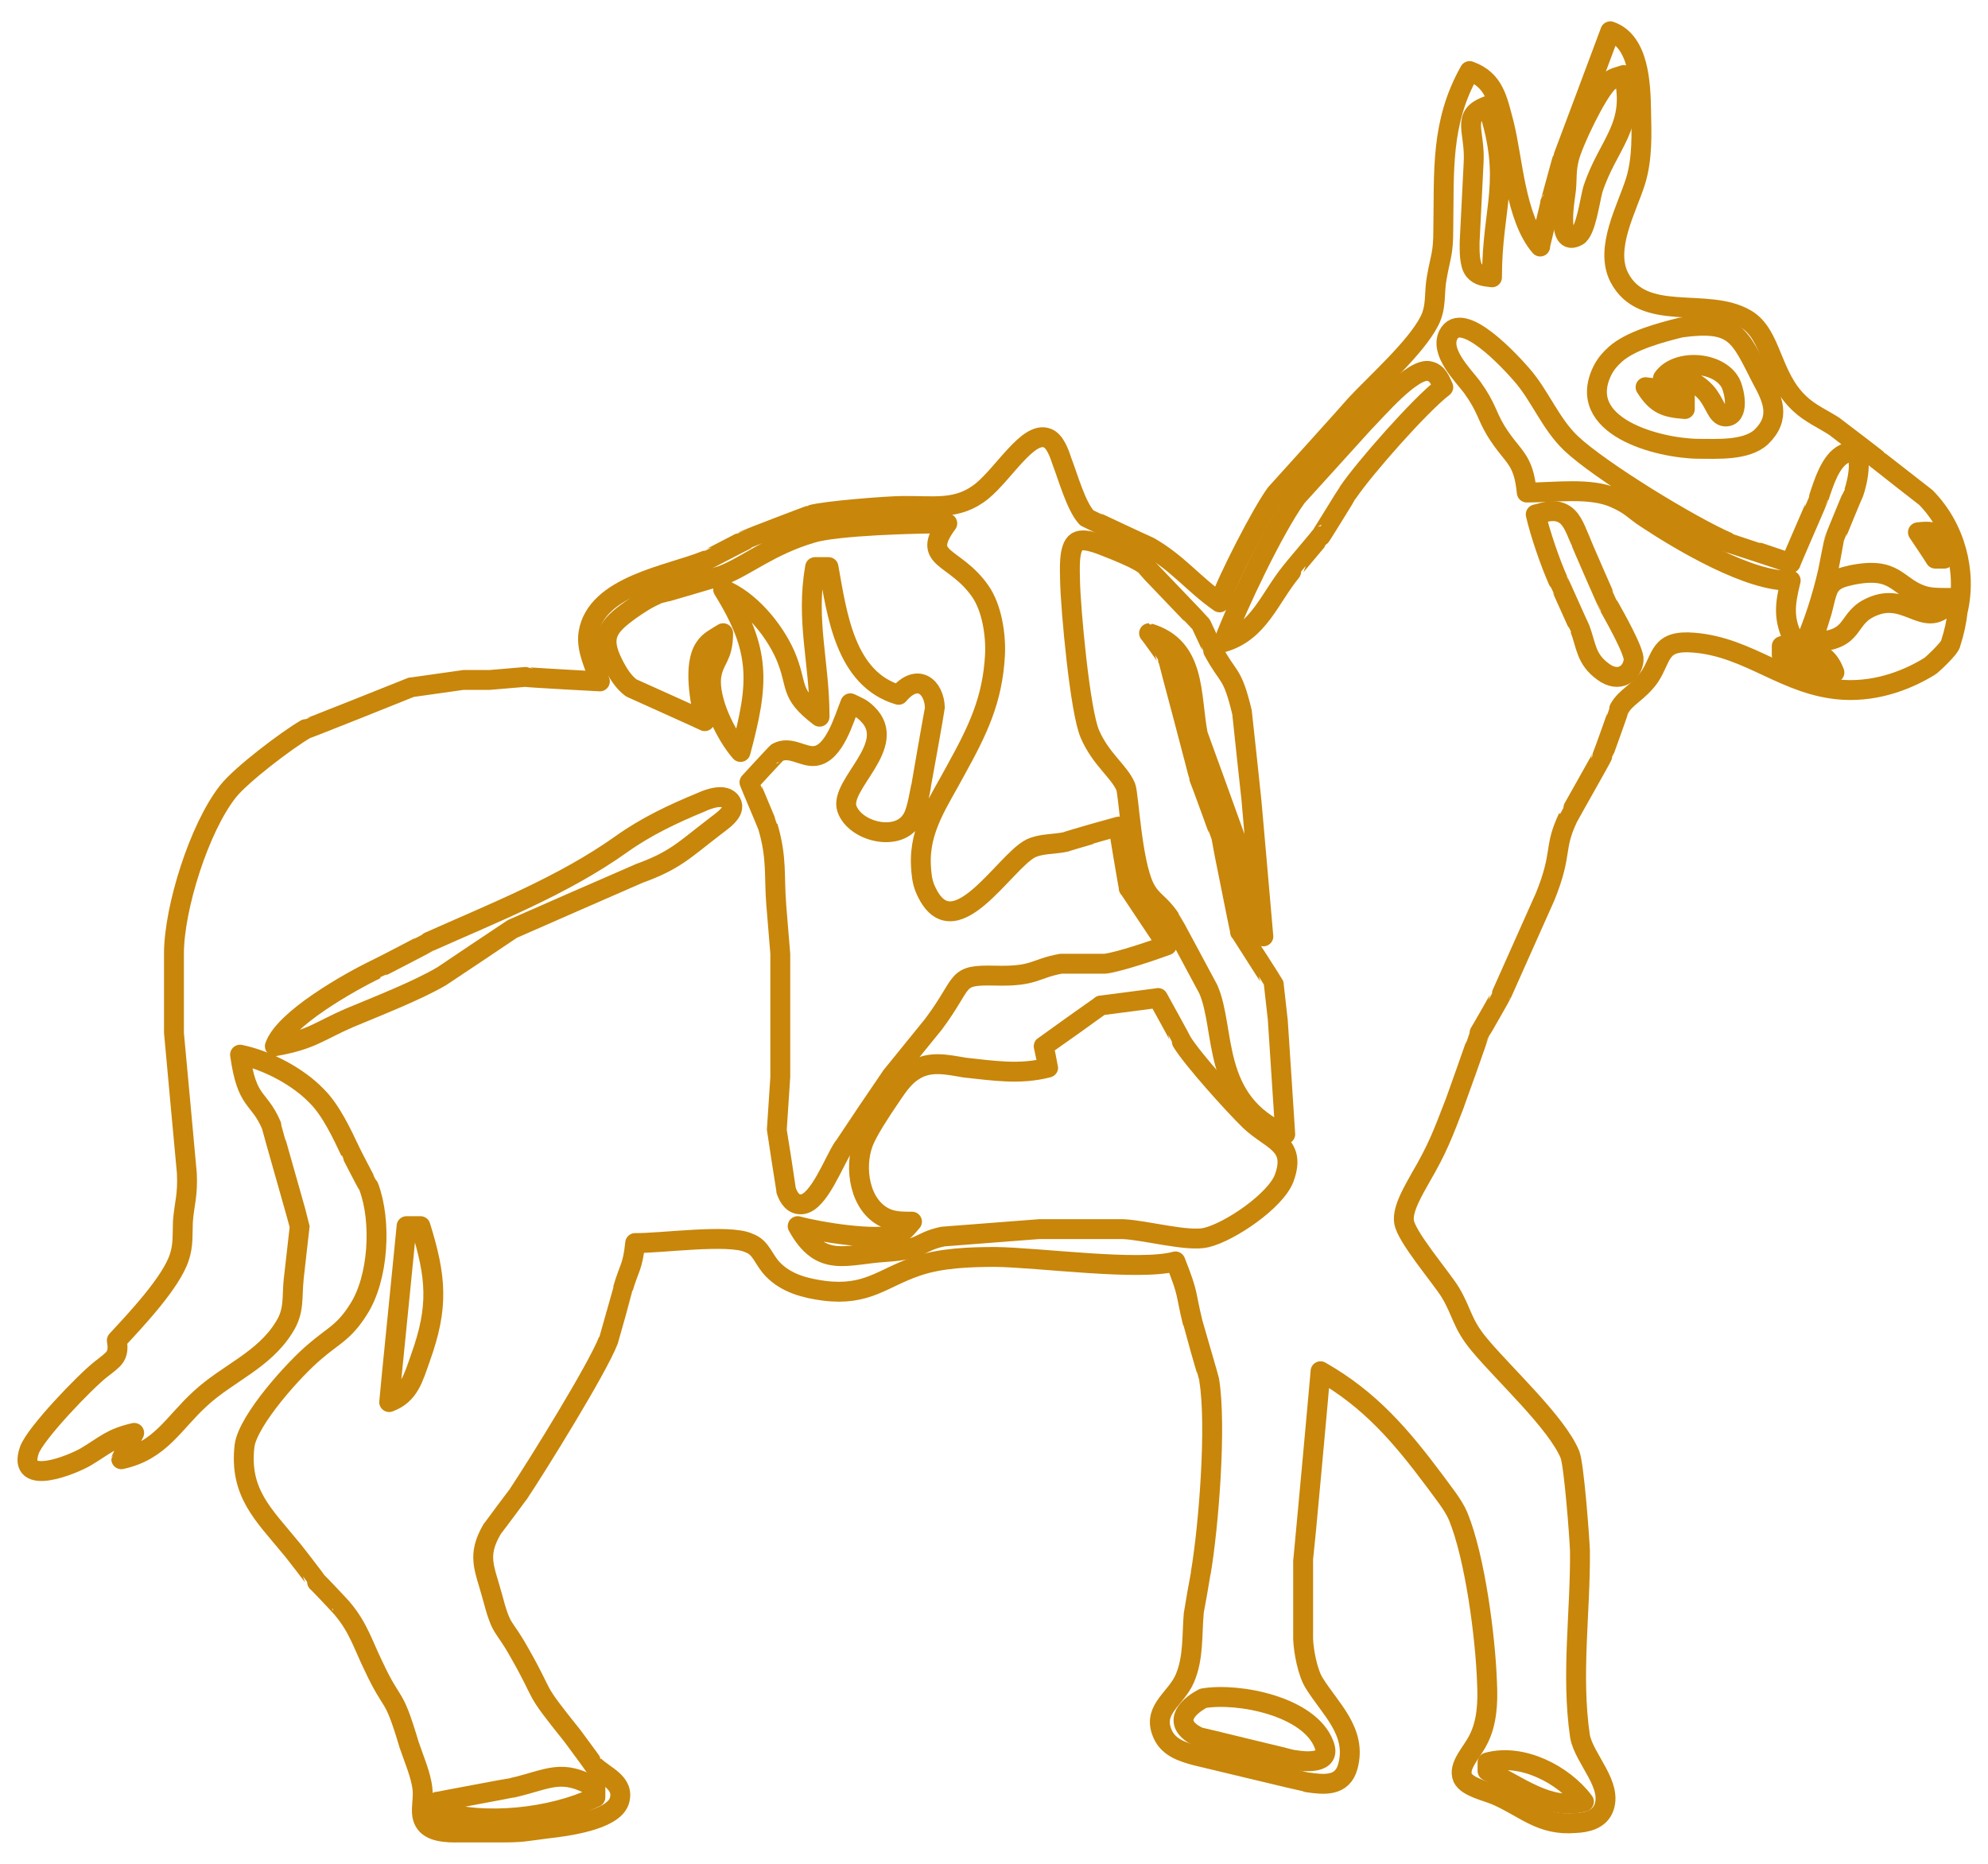
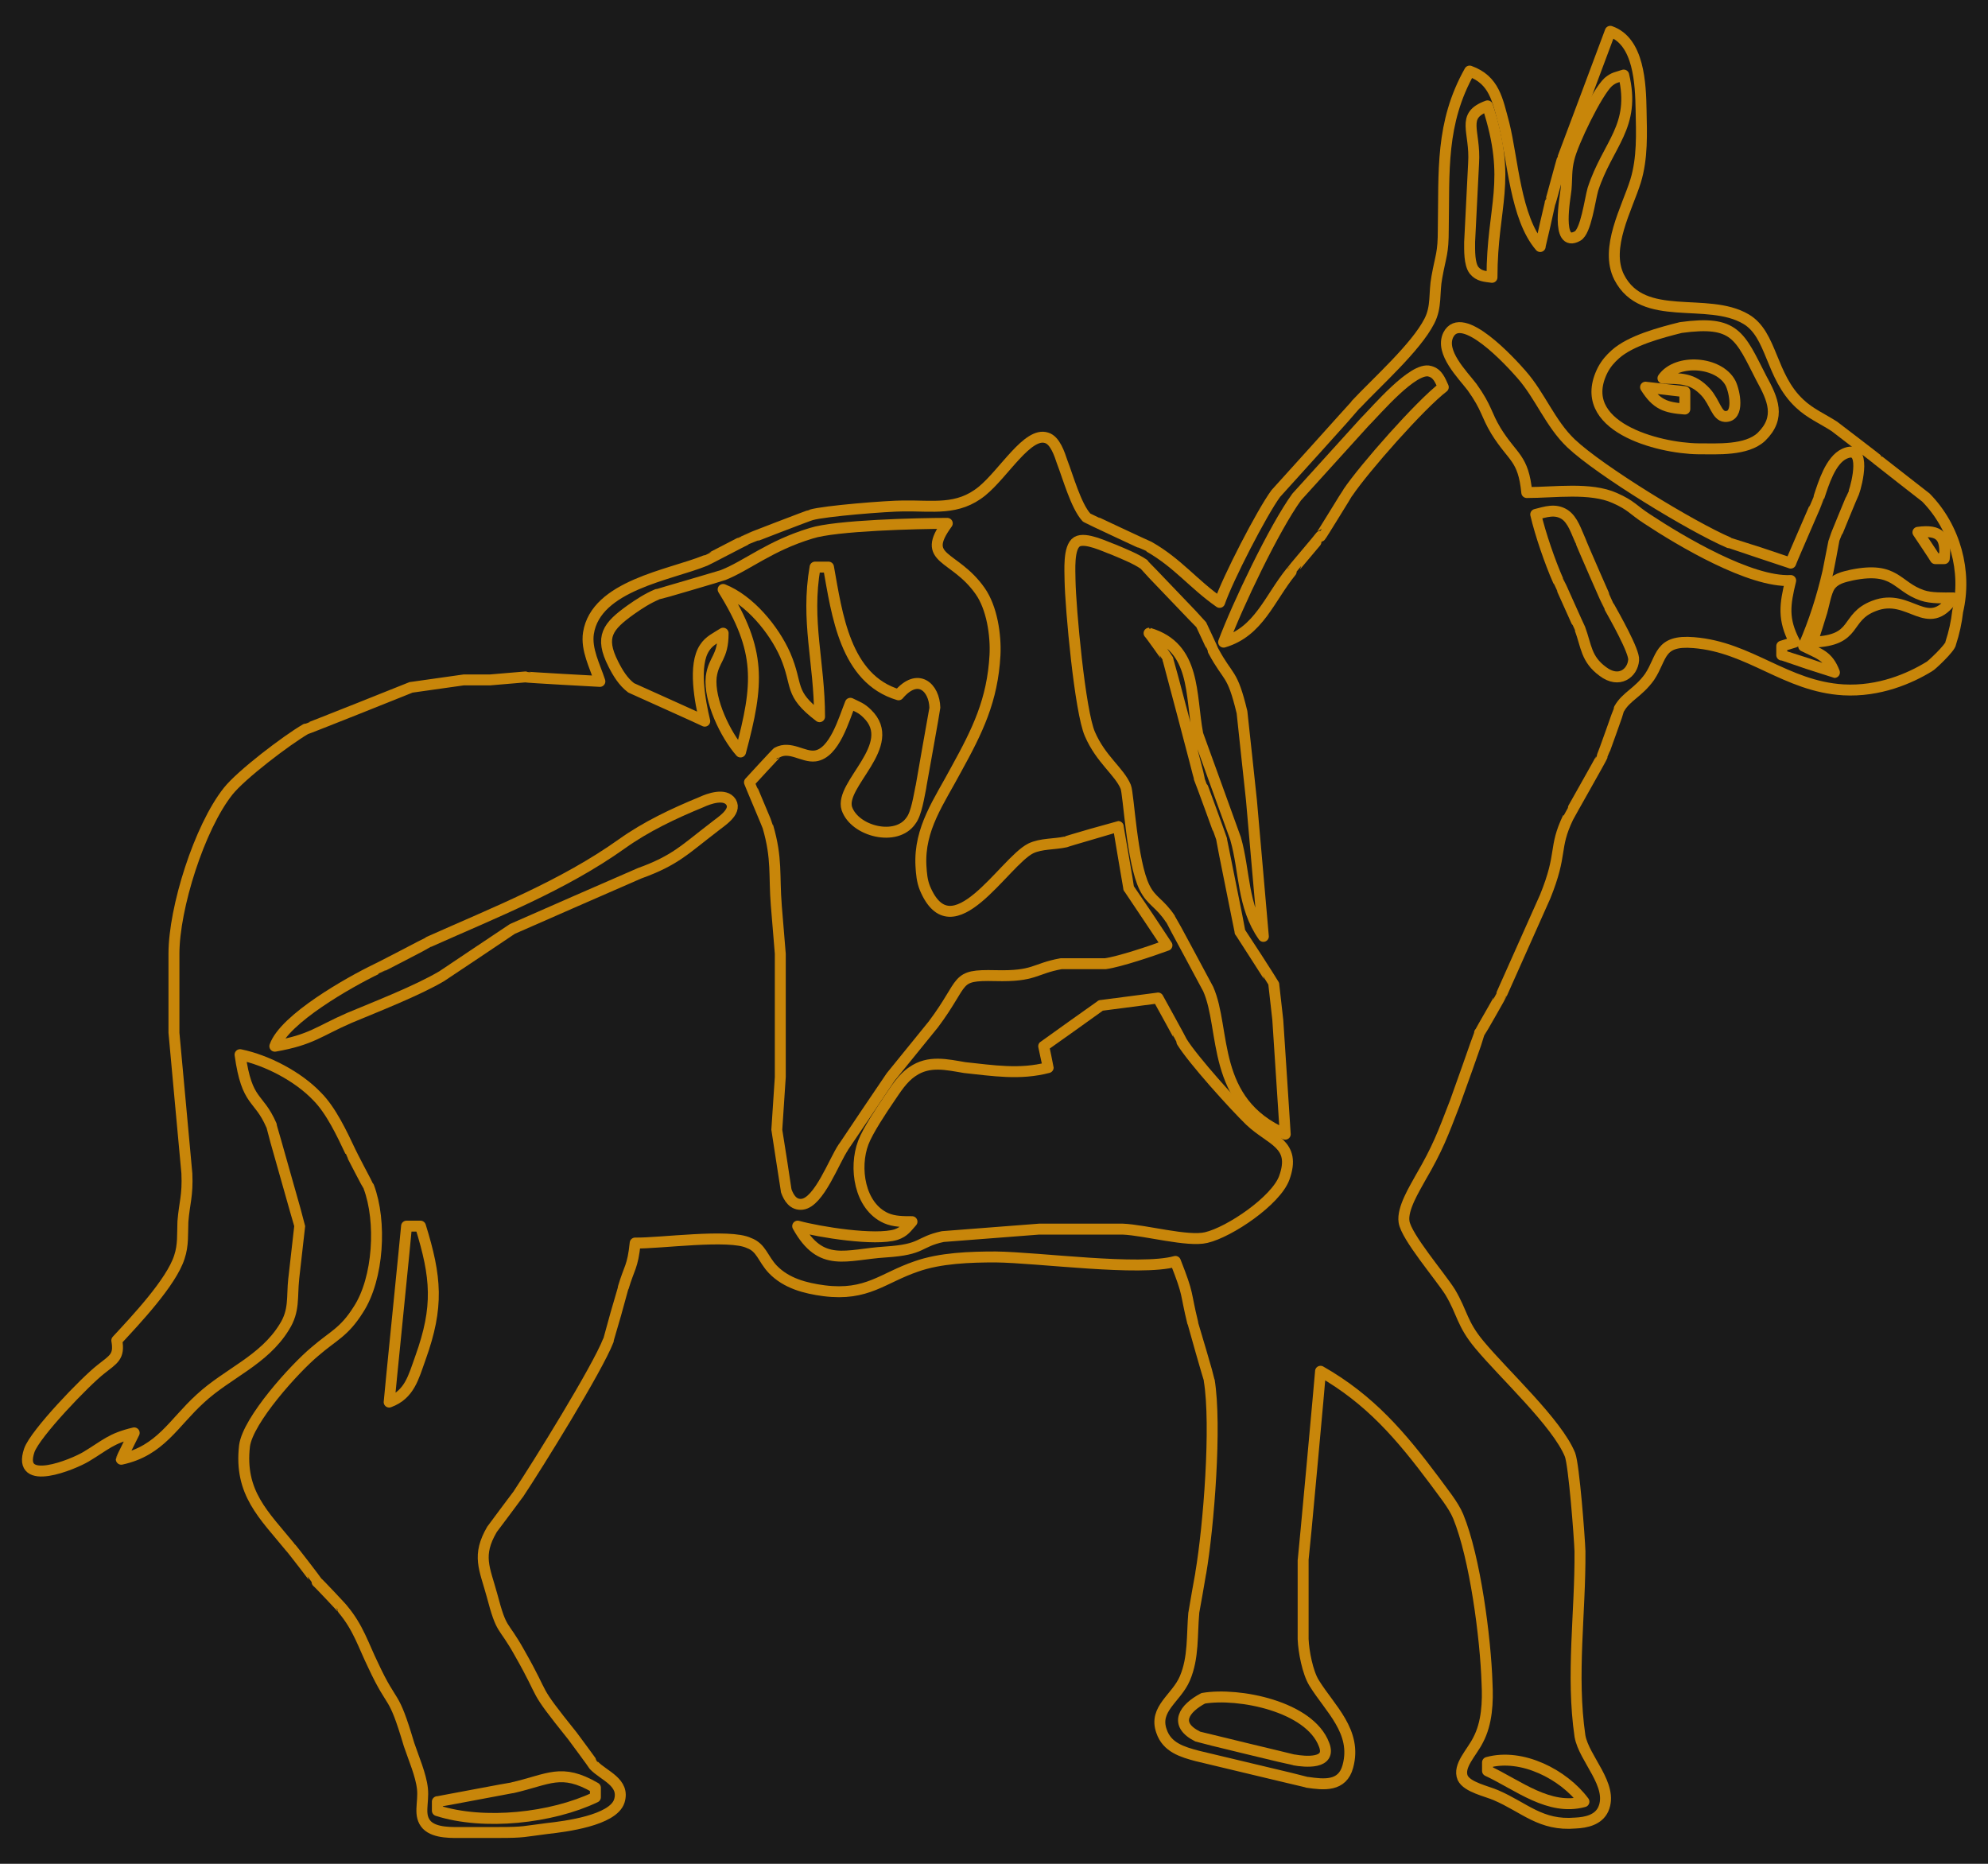
<svg xmlns="http://www.w3.org/2000/svg" width="4in" height="3.75in" viewBox="0 0 4 3.75" id="svg2" version="1.1">
+   <rect width="100%" height="100%" fill="#1a1a1a" />
  <g id="092cda33-017b-4847-a534-ba3a54b9f42c" style="stroke:#c8860a;">
-     <path style="fill:none;stroke-width:0.04;stroke-linecap:round;stroke-linejoin:round;stroke-opacity:1;stroke:#c8860a;" d="M 3.267,0.151 C 3.253,0.156 3.248,0.155 3.236,0.165 C 3.213,0.186 3.164,0.288 3.157,0.319 C 3.151,0.342 3.153,0.359 3.151,0.381 C 3.15,0.394 3.129,0.5 3.174,0.475 C 3.191,0.466 3.199,0.402 3.205,0.381 C 3.235,0.289 3.292,0.255 3.267,0.151 " />
-     <path style="fill:none;stroke-width:0.04;stroke-linecap:round;stroke-linejoin:round;stroke-opacity:1;stroke:#c8860a;" d="M 2.993,0.213 C 2.938,0.233 2.969,0.263 2.965,0.328 C 2.965,0.33 2.957,0.486 2.957,0.487 C 2.957,0.503 2.956,0.531 2.966,0.544 C 2.976,0.556 2.988,0.556 3.002,0.558 C 3.002,0.413 3.043,0.366 2.993,0.213 " />
-     <path style="fill:none;stroke-width:0.04;stroke-linecap:round;stroke-linejoin:round;stroke-opacity:1;stroke:#c8860a;" d="M 3.603,1.133 C 3.601,1.132 3.48,1.092 3.479,1.092 C 3.404,1.06 3.219,0.947 3.161,0.892 C 3.119,0.852 3.099,0.796 3.061,0.753 C 3.04,0.729 2.941,0.62 2.914,0.674 C 2.897,0.709 2.943,0.754 2.962,0.779 C 2.992,0.821 2.99,0.834 3.01,0.867 C 3.044,0.922 3.065,0.92 3.072,0.991 C 3.128,0.991 3.2,0.98 3.249,1.002 C 3.283,1.017 3.286,1.026 3.314,1.044 C 3.382,1.089 3.522,1.172 3.603,1.168 C 3.591,1.217 3.587,1.246 3.611,1.292 C 3.611,1.292 3.585,1.3 3.585,1.3 C 3.585,1.301 3.585,1.318 3.585,1.318 C 3.586,1.318 3.69,1.353 3.691,1.353 C 3.678,1.319 3.661,1.316 3.629,1.3 C 3.65,1.252 3.666,1.202 3.678,1.15 C 3.678,1.15 3.69,1.089 3.69,1.088 C 3.69,1.087 3.729,0.992 3.73,0.991 C 3.736,0.975 3.757,0.892 3.711,0.913 C 3.683,0.926 3.669,0.973 3.66,1 C 3.66,1.001 3.603,1.131 3.603,1.133 " />
-     <path style="fill:none;stroke-width:0.04;stroke-linecap:round;stroke-linejoin:round;stroke-opacity:1;stroke:#c8860a;" d="M 3.382,0.659 C 3.342,0.669 3.281,0.685 3.25,0.713 C 3.24,0.722 3.232,0.731 3.225,0.744 C 3.167,0.858 3.336,0.902 3.417,0.903 C 3.455,0.903 3.514,0.907 3.544,0.879 C 3.584,0.84 3.567,0.803 3.544,0.761 C 3.5,0.675 3.492,0.644 3.382,0.659 " />
-     <path style="fill:none;stroke-width:0.04;stroke-linecap:round;stroke-linejoin:round;stroke-opacity:1;stroke:#c8860a;" d="M 2.904,0.779 C 2.898,0.766 2.893,0.751 2.877,0.747 C 2.844,0.737 2.769,0.826 2.745,0.85 C 2.744,0.851 2.611,0.998 2.609,1 C 2.564,1.062 2.49,1.217 2.462,1.292 C 2.533,1.271 2.554,1.204 2.598,1.15 C 2.598,1.149 2.657,1.08 2.657,1.079 C 2.658,1.079 2.711,0.992 2.712,0.991 C 2.745,0.942 2.858,0.814 2.904,0.779 " />
-     <path style="fill:none;stroke-width:0.04;stroke-linecap:round;stroke-linejoin:round;stroke-opacity:1;stroke:#c8860a;" d="M 3.346,0.761 C 3.374,0.721 3.459,0.727 3.482,0.771 C 3.49,0.787 3.501,0.839 3.471,0.838 C 3.454,0.837 3.451,0.81 3.432,0.789 C 3.405,0.76 3.382,0.762 3.346,0.761 " />
-     <path style="fill:none;stroke-width:0.04;stroke-linecap:round;stroke-linejoin:round;stroke-opacity:1;stroke:#c8860a;" d="M 3.311,0.779 C 3.312,0.779 3.39,0.788 3.39,0.788 C 3.39,0.788 3.39,0.823 3.39,0.823 C 3.351,0.82 3.333,0.814 3.311,0.779 " />
-     <path style="fill:none;stroke-width:0.04;stroke-linecap:round;stroke-linejoin:round;stroke-opacity:1;stroke:#c8860a;" d="M 3.09,1.035 C 3.099,1.074 3.119,1.132 3.135,1.168 C 3.136,1.169 3.178,1.264 3.179,1.265 C 3.192,1.3 3.191,1.326 3.225,1.351 C 3.258,1.376 3.285,1.354 3.287,1.328 C 3.289,1.311 3.248,1.239 3.238,1.221 C 3.237,1.22 3.18,1.09 3.18,1.088 C 3.172,1.071 3.165,1.046 3.148,1.035 C 3.129,1.023 3.11,1.03 3.09,1.035 " />
-     <path style="fill:none;stroke-width:0.04;stroke-linecap:round;stroke-linejoin:round;stroke-opacity:1;stroke:#c8860a;" d="M 1.906,1.053 C 1.847,1.053 1.681,1.057 1.632,1.073 C 1.549,1.098 1.503,1.138 1.455,1.157 C 1.453,1.158 1.324,1.196 1.322,1.196 C 1.303,1.204 1.286,1.215 1.269,1.227 C 1.223,1.26 1.206,1.281 1.234,1.336 C 1.243,1.354 1.254,1.372 1.27,1.384 C 1.272,1.385 1.417,1.45 1.418,1.451 C 1.409,1.413 1.394,1.338 1.418,1.303 C 1.427,1.289 1.441,1.283 1.455,1.274 C 1.455,1.324 1.436,1.325 1.431,1.362 C 1.426,1.409 1.46,1.479 1.49,1.513 C 1.527,1.375 1.532,1.31 1.455,1.186 C 1.508,1.207 1.557,1.266 1.58,1.318 C 1.607,1.381 1.586,1.394 1.649,1.442 C 1.649,1.332 1.621,1.25 1.64,1.141 C 1.641,1.141 1.667,1.141 1.667,1.141 C 1.684,1.235 1.7,1.366 1.808,1.398 C 1.847,1.352 1.88,1.383 1.881,1.424 C 1.881,1.426 1.853,1.582 1.853,1.583 C 1.849,1.602 1.844,1.637 1.833,1.651 C 1.804,1.694 1.72,1.673 1.704,1.627 C 1.688,1.578 1.81,1.499 1.745,1.436 C 1.733,1.424 1.725,1.422 1.711,1.415 C 1.698,1.447 1.679,1.516 1.64,1.521 C 1.616,1.524 1.59,1.5 1.564,1.514 C 1.563,1.514 1.508,1.574 1.508,1.574 C 1.508,1.575 1.545,1.662 1.545,1.663 C 1.564,1.728 1.557,1.761 1.562,1.822 C 1.562,1.823 1.57,1.918 1.57,1.919 C 1.57,1.922 1.57,2.164 1.57,2.167 C 1.57,2.168 1.563,2.272 1.563,2.273 C 1.563,2.274 1.582,2.394 1.582,2.396 C 1.587,2.41 1.596,2.425 1.614,2.423 C 1.648,2.419 1.678,2.336 1.697,2.308 C 1.698,2.307 1.791,2.168 1.792,2.167 C 1.793,2.166 1.877,2.062 1.878,2.061 C 1.944,1.973 1.918,1.961 2.003,1.963 C 2.083,1.965 2.08,1.949 2.135,1.939 C 2.136,1.939 2.223,1.939 2.224,1.939 C 2.253,1.935 2.318,1.913 2.348,1.902 C 2.347,1.9 2.272,1.788 2.271,1.787 C 2.271,1.785 2.25,1.664 2.25,1.663 C 2.249,1.663 2.145,1.693 2.144,1.694 C 2.121,1.699 2.095,1.697 2.074,1.707 C 2.02,1.734 1.916,1.918 1.861,1.787 C 1.855,1.772 1.854,1.758 1.853,1.742 C 1.849,1.667 1.89,1.612 1.924,1.548 C 1.967,1.47 1.997,1.409 2.002,1.318 C 2.004,1.278 1.996,1.223 1.972,1.189 C 1.92,1.115 1.851,1.128 1.906,1.053 " />
-     <path style="fill:none;stroke-width:0.04;stroke-linecap:round;stroke-linejoin:round;stroke-opacity:1;stroke:#c8860a;" d="M 3.912,1.124 C 3.917,1.08 3.903,1.065 3.859,1.071 C 3.859,1.071 3.894,1.123 3.894,1.124 C 3.894,1.124 3.912,1.124 3.912,1.124 " />
-     <path style="fill:none;stroke-width:0.04;stroke-linecap:round;stroke-linejoin:round;stroke-opacity:1;stroke:#c8860a;" d="M 2.542,1.884 C 2.542,1.881 2.518,1.613 2.518,1.61 C 2.518,1.608 2.499,1.435 2.499,1.433 C 2.479,1.35 2.472,1.367 2.441,1.309 C 2.441,1.308 2.417,1.257 2.417,1.257 C 2.416,1.255 2.302,1.137 2.301,1.135 C 2.285,1.124 2.26,1.114 2.241,1.106 C 2.224,1.1 2.184,1.08 2.167,1.09 C 2.149,1.101 2.153,1.149 2.153,1.168 C 2.154,1.224 2.173,1.432 2.193,1.477 C 2.215,1.528 2.252,1.552 2.265,1.583 C 2.271,1.597 2.277,1.734 2.303,1.786 C 2.317,1.814 2.333,1.816 2.355,1.849 C 2.356,1.85 2.43,1.988 2.431,1.99 C 2.467,2.071 2.435,2.217 2.586,2.282 C 2.586,2.279 2.571,2.054 2.571,2.052 C 2.571,2.051 2.563,1.982 2.563,1.981 C 2.563,1.98 2.496,1.876 2.495,1.875 C 2.495,1.873 2.458,1.691 2.458,1.689 C 2.458,1.688 2.414,1.567 2.413,1.566 C 2.413,1.563 2.351,1.329 2.35,1.327 C 2.35,1.326 2.313,1.274 2.312,1.274 C 2.407,1.302 2.395,1.398 2.41,1.477 C 2.411,1.479 2.485,1.685 2.486,1.687 C 2.505,1.753 2.499,1.823 2.542,1.884 " />
-     <path style="fill:none;stroke-width:0.04;stroke-linecap:round;stroke-linejoin:round;stroke-opacity:1;stroke:#c8860a;" d="M 3.93,1.203 C 3.91,1.203 3.886,1.204 3.868,1.198 C 3.815,1.18 3.815,1.139 3.726,1.157 C 3.709,1.161 3.693,1.164 3.682,1.179 C 3.674,1.191 3.67,1.216 3.666,1.23 C 3.666,1.23 3.647,1.291 3.647,1.292 C 3.74,1.289 3.71,1.242 3.771,1.219 C 3.843,1.191 3.878,1.278 3.93,1.203 " />
-     <path style="fill:none;stroke-width:0.04;stroke-linecap:round;stroke-linejoin:round;stroke-opacity:1;stroke:#c8860a;" d="M 0.553,2.105 C 0.627,2.092 0.641,2.075 0.703,2.048 C 0.758,2.025 0.84,1.993 0.889,1.964 C 0.891,1.963 1.029,1.87 1.031,1.869 C 1.033,1.868 1.284,1.758 1.287,1.757 C 1.359,1.731 1.378,1.709 1.437,1.664 C 1.449,1.654 1.483,1.634 1.471,1.614 C 1.459,1.595 1.426,1.607 1.411,1.614 C 1.355,1.637 1.3,1.663 1.251,1.698 C 1.133,1.782 0.995,1.836 0.863,1.895 C 0.862,1.896 0.758,1.95 0.757,1.95 C 0.703,1.976 0.572,2.05 0.553,2.105 " />
-     <path style="fill:none;stroke-width:0.04;stroke-linecap:round;stroke-linejoin:round;stroke-opacity:1;stroke:#c8860a;" d="M 2.33,2.008 C 2.329,2.008 2.216,2.023 2.215,2.023 C 2.214,2.024 2.101,2.104 2.1,2.105 C 2.1,2.105 2.109,2.147 2.109,2.148 C 2.052,2.163 1.998,2.154 1.941,2.148 C 1.905,2.142 1.869,2.133 1.836,2.156 C 1.816,2.169 1.802,2.192 1.789,2.211 C 1.774,2.233 1.746,2.275 1.737,2.299 C 1.718,2.349 1.729,2.427 1.783,2.451 C 1.799,2.458 1.817,2.458 1.835,2.458 C 1.824,2.47 1.82,2.478 1.803,2.484 C 1.761,2.497 1.649,2.479 1.605,2.467 C 1.652,2.552 1.702,2.524 1.782,2.519 C 1.859,2.514 1.846,2.499 1.897,2.488 C 1.899,2.488 2.089,2.473 2.091,2.473 C 2.092,2.473 2.17,2.473 2.171,2.473 C 2.172,2.473 2.258,2.473 2.259,2.473 C 2.305,2.475 2.39,2.499 2.427,2.49 C 2.474,2.479 2.567,2.416 2.584,2.37 C 2.609,2.301 2.557,2.295 2.515,2.255 C 2.483,2.224 2.4,2.132 2.378,2.096 C 2.378,2.095 2.33,2.008 2.33,2.008 " />
-     <path style="fill:none;stroke-width:0.04;stroke-linecap:round;stroke-linejoin:round;stroke-opacity:1;stroke:#c8860a;" d="M 0.846,2.467 C 0.845,2.467 0.819,2.467 0.818,2.467 C 0.818,2.471 0.783,2.817 0.783,2.821 C 0.824,2.806 0.832,2.771 0.846,2.732 C 0.883,2.629 0.878,2.57 0.846,2.467 " />
-     <path style="fill:none;stroke-width:0.04;stroke-linecap:round;stroke-linejoin:round;stroke-opacity:1;stroke:#c8860a;" d="M 2.421,3.417 C 2.383,3.437 2.36,3.469 2.41,3.494 C 2.412,3.495 2.602,3.541 2.604,3.541 C 2.626,3.545 2.68,3.55 2.664,3.51 C 2.635,3.433 2.492,3.405 2.421,3.417 " />
-     <path style="fill:none;stroke-width:0.04;stroke-linecap:round;stroke-linejoin:round;stroke-opacity:1;stroke:#c8860a;" d="M 3.187,3.625 C 3.146,3.57 3.062,3.527 2.993,3.546 C 2.993,3.546 2.993,3.563 2.993,3.563 C 3.055,3.592 3.117,3.644 3.187,3.625 " />
-     <path style="fill:none;stroke-width:0.04;stroke-linecap:round;stroke-linejoin:round;stroke-opacity:1;stroke:#c8860a;" d="M 1.198,3.597 C 1.129,3.557 1.105,3.58 1.031,3.597 C 1.029,3.597 0.882,3.625 0.88,3.625 C 0.88,3.625 0.88,3.643 0.88,3.643 C 0.974,3.673 1.11,3.658 1.198,3.616 C 1.198,3.616 1.198,3.597 1.198,3.597 " />
-     <path style="fill:none;stroke-width:0.04;stroke-linecap:round;stroke-linejoin:round;stroke-opacity:1;stroke:#c8860a;" d="M 3.882,1.341 C 3.843,1.365 3.781,1.392 3.709,1.388 C 3.593,1.381 3.521,1.302 3.408,1.293 C 3.337,1.287 3.345,1.323 3.319,1.362 C 3.296,1.394 3.272,1.401 3.258,1.426 C 3.258,1.427 3.225,1.52 3.224,1.521 C 3.224,1.523 3.155,1.644 3.155,1.645 C 3.125,1.708 3.145,1.715 3.109,1.804 C 3.108,1.806 3.023,1.997 3.022,1.999 C 3.022,2 2.978,2.077 2.977,2.078 C 2.977,2.08 2.928,2.218 2.927,2.22 C 2.903,2.282 2.893,2.31 2.858,2.37 C 2.846,2.392 2.821,2.432 2.825,2.458 C 2.829,2.488 2.898,2.568 2.918,2.6 C 2.943,2.642 2.941,2.663 2.977,2.706 C 3.026,2.765 3.133,2.863 3.159,2.927 C 3.167,2.948 3.178,3.092 3.179,3.121 C 3.18,3.245 3.161,3.37 3.179,3.493 C 3.187,3.539 3.247,3.592 3.226,3.64 C 3.216,3.662 3.191,3.667 3.17,3.668 C 3.1,3.674 3.068,3.637 3.01,3.612 C 2.992,3.604 2.952,3.596 2.943,3.577 C 2.933,3.553 2.961,3.527 2.974,3.501 C 2.992,3.467 2.994,3.425 2.992,3.386 C 2.989,3.295 2.968,3.134 2.934,3.051 C 2.924,3.027 2.902,3.001 2.887,2.98 C 2.819,2.889 2.757,2.816 2.657,2.759 C 2.657,2.763 2.623,3.135 2.622,3.139 C 2.622,3.141 2.622,3.296 2.622,3.298 C 2.623,3.323 2.631,3.365 2.644,3.386 C 2.676,3.438 2.731,3.484 2.712,3.554 C 2.701,3.595 2.664,3.591 2.63,3.586 C 2.628,3.585 2.412,3.534 2.409,3.533 C 2.379,3.525 2.348,3.516 2.337,3.483 C 2.321,3.438 2.367,3.417 2.384,3.377 C 2.402,3.335 2.398,3.289 2.402,3.245 C 2.402,3.244 2.416,3.166 2.416,3.165 C 2.432,3.071 2.448,2.868 2.433,2.777 C 2.433,2.775 2.4,2.663 2.4,2.662 C 2.384,2.597 2.393,2.609 2.365,2.538 C 2.293,2.558 2.09,2.53 2.003,2.529 C 1.952,2.529 1.892,2.531 1.844,2.548 C 1.776,2.571 1.745,2.608 1.658,2.597 C 1.62,2.592 1.582,2.582 1.555,2.554 C 1.535,2.533 1.532,2.51 1.507,2.501 C 1.468,2.482 1.327,2.502 1.278,2.501 C 1.273,2.55 1.266,2.55 1.254,2.591 C 1.254,2.592 1.224,2.696 1.224,2.697 C 1.202,2.754 1.081,2.949 1.043,3.006 C 1.042,3.007 0.991,3.076 0.99,3.077 C 0.959,3.13 0.975,3.155 0.99,3.21 C 1.01,3.286 1.011,3.264 1.045,3.325 C 1.102,3.425 1.067,3.387 1.152,3.493 C 1.152,3.493 1.195,3.551 1.195,3.552 C 1.215,3.573 1.258,3.586 1.246,3.624 C 1.233,3.663 1.137,3.675 1.101,3.679 C 1.053,3.685 1.055,3.687 1.004,3.687 C 1.003,3.687 0.934,3.687 0.933,3.687 C 0.911,3.687 0.876,3.689 0.859,3.672 C 0.841,3.653 0.853,3.628 0.85,3.599 C 0.847,3.571 0.832,3.537 0.823,3.51 C 0.79,3.399 0.792,3.439 0.751,3.351 C 0.731,3.31 0.721,3.275 0.69,3.238 C 0.69,3.237 0.639,3.183 0.638,3.183 C 0.638,3.182 0.585,3.113 0.584,3.113 C 0.531,3.048 0.481,3.004 0.492,2.909 C 0.499,2.857 0.593,2.753 0.634,2.719 C 0.671,2.687 0.692,2.681 0.721,2.635 C 0.762,2.572 0.768,2.457 0.742,2.388 C 0.741,2.387 0.705,2.318 0.705,2.317 C 0.688,2.281 0.666,2.234 0.638,2.206 C 0.6,2.166 0.537,2.133 0.483,2.122 C 0.497,2.222 0.52,2.204 0.546,2.264 C 0.546,2.266 0.603,2.465 0.603,2.467 C 0.603,2.468 0.591,2.572 0.591,2.573 C 0.587,2.61 0.593,2.637 0.572,2.67 C 0.531,2.737 0.458,2.763 0.403,2.814 C 0.349,2.863 0.323,2.919 0.244,2.936 C 0.244,2.935 0.27,2.883 0.27,2.883 C 0.223,2.894 0.213,2.907 0.173,2.931 C 0.148,2.946 0.033,2.994 0.059,2.918 C 0.071,2.884 0.172,2.779 0.203,2.755 C 0.228,2.735 0.241,2.73 0.235,2.697 C 0.272,2.657 0.345,2.58 0.361,2.529 C 0.369,2.505 0.367,2.483 0.368,2.458 C 0.371,2.42 0.378,2.406 0.376,2.361 C 0.376,2.358 0.35,2.081 0.35,2.078 C 0.35,2.077 0.35,1.921 0.35,1.919 C 0.35,1.827 0.401,1.665 0.459,1.592 C 0.485,1.559 0.577,1.489 0.615,1.467 C 0.617,1.467 0.825,1.384 0.827,1.383 C 0.828,1.383 0.932,1.368 0.933,1.368 C 0.934,1.368 0.986,1.368 0.986,1.368 C 0.987,1.368 1.056,1.362 1.057,1.362 C 1.059,1.363 1.206,1.371 1.207,1.371 C 1.197,1.34 1.179,1.307 1.184,1.274 C 1.199,1.178 1.348,1.157 1.419,1.128 C 1.42,1.128 1.498,1.087 1.499,1.087 C 1.5,1.086 1.63,1.036 1.632,1.036 C 1.659,1.028 1.786,1.018 1.817,1.018 C 1.877,1.017 1.927,1.028 1.976,0.988 C 2.02,0.952 2.068,0.868 2.106,0.881 C 2.123,0.886 2.132,0.914 2.137,0.929 C 2.149,0.96 2.165,1.018 2.186,1.041 C 2.187,1.042 2.311,1.1 2.312,1.1 C 2.37,1.133 2.401,1.175 2.454,1.212 C 2.47,1.165 2.539,1.031 2.567,0.993 C 2.569,0.991 2.727,0.816 2.728,0.814 C 2.77,0.769 2.849,0.699 2.876,0.646 C 2.891,0.617 2.885,0.589 2.891,0.558 C 2.899,0.513 2.904,0.511 2.904,0.461 C 2.906,0.344 2.898,0.248 2.957,0.143 C 3.007,0.161 3.013,0.201 3.026,0.249 C 3.044,0.321 3.049,0.438 3.099,0.496 C 3.099,0.495 3.119,0.409 3.119,0.408 C 3.12,0.407 3.143,0.32 3.144,0.319 C 3.145,0.317 3.239,0.066 3.24,0.063 C 3.298,0.083 3.301,0.169 3.302,0.222 C 3.303,0.269 3.305,0.318 3.291,0.364 C 3.274,0.419 3.228,0.499 3.258,0.558 C 3.306,0.651 3.435,0.596 3.513,0.642 C 3.566,0.673 3.562,0.757 3.621,0.812 C 3.642,0.832 3.668,0.843 3.691,0.858 C 3.692,0.859 3.779,0.925 3.779,0.926 C 3.78,0.927 3.875,1.001 3.875,1.001 C 3.934,1.061 3.958,1.15 3.939,1.23 A 0.32,0.32 0 0,1 3.925,1.294 C 3.925,1.303 3.884,1.341 3.882,1.341 " />
+     <path style="fill:none;stroke-width:0.022;stroke-linecap:round;stroke-linejoin:round;stroke-opacity:1;stroke:#c8860a;" d="M 3.267,0.151 C 3.253,0.156 3.248,0.155 3.236,0.165 C 3.213,0.186 3.164,0.288 3.157,0.319 C 3.151,0.342 3.153,0.359 3.151,0.381 C 3.15,0.394 3.129,0.5 3.174,0.475 C 3.191,0.466 3.199,0.402 3.205,0.381 C 3.235,0.289 3.292,0.255 3.267,0.151 " />
+     <path style="fill:none;stroke-width:0.022;stroke-linecap:round;stroke-linejoin:round;stroke-opacity:1;stroke:#c8860a;" d="M 2.993,0.213 C 2.938,0.233 2.969,0.263 2.965,0.328 C 2.965,0.33 2.957,0.486 2.957,0.487 C 2.957,0.503 2.956,0.531 2.966,0.544 C 2.976,0.556 2.988,0.556 3.002,0.558 C 3.002,0.413 3.043,0.366 2.993,0.213 " />
+     <path style="fill:none;stroke-width:0.022;stroke-linecap:round;stroke-linejoin:round;stroke-opacity:1;stroke:#c8860a;" d="M 3.603,1.133 C 3.601,1.132 3.48,1.092 3.479,1.092 C 3.404,1.06 3.219,0.947 3.161,0.892 C 3.119,0.852 3.099,0.796 3.061,0.753 C 3.04,0.729 2.941,0.62 2.914,0.674 C 2.897,0.709 2.943,0.754 2.962,0.779 C 2.992,0.821 2.99,0.834 3.01,0.867 C 3.044,0.922 3.065,0.92 3.072,0.991 C 3.128,0.991 3.2,0.98 3.249,1.002 C 3.283,1.017 3.286,1.026 3.314,1.044 C 3.382,1.089 3.522,1.172 3.603,1.168 C 3.591,1.217 3.587,1.246 3.611,1.292 C 3.611,1.292 3.585,1.3 3.585,1.3 C 3.585,1.301 3.585,1.318 3.585,1.318 C 3.586,1.318 3.69,1.353 3.691,1.353 C 3.678,1.319 3.661,1.316 3.629,1.3 C 3.65,1.252 3.666,1.202 3.678,1.15 C 3.678,1.15 3.69,1.089 3.69,1.088 C 3.69,1.087 3.729,0.992 3.73,0.991 C 3.736,0.975 3.757,0.892 3.711,0.913 C 3.683,0.926 3.669,0.973 3.66,1 C 3.66,1.001 3.603,1.131 3.603,1.133 " />
+     <path style="fill:none;stroke-width:0.022;stroke-linecap:round;stroke-linejoin:round;stroke-opacity:1;stroke:#c8860a;" d="M 3.382,0.659 C 3.342,0.669 3.281,0.685 3.25,0.713 C 3.24,0.722 3.232,0.731 3.225,0.744 C 3.167,0.858 3.336,0.902 3.417,0.903 C 3.455,0.903 3.514,0.907 3.544,0.879 C 3.584,0.84 3.567,0.803 3.544,0.761 C 3.5,0.675 3.492,0.644 3.382,0.659 " />
+     <path style="fill:none;stroke-width:0.022;stroke-linecap:round;stroke-linejoin:round;stroke-opacity:1;stroke:#c8860a;" d="M 2.904,0.779 C 2.898,0.766 2.893,0.751 2.877,0.747 C 2.844,0.737 2.769,0.826 2.745,0.85 C 2.744,0.851 2.611,0.998 2.609,1 C 2.564,1.062 2.49,1.217 2.462,1.292 C 2.533,1.271 2.554,1.204 2.598,1.15 C 2.598,1.149 2.657,1.08 2.657,1.079 C 2.658,1.079 2.711,0.992 2.712,0.991 C 2.745,0.942 2.858,0.814 2.904,0.779 " />
+     <path style="fill:none;stroke-width:0.022;stroke-linecap:round;stroke-linejoin:round;stroke-opacity:1;stroke:#c8860a;" d="M 3.346,0.761 C 3.374,0.721 3.459,0.727 3.482,0.771 C 3.49,0.787 3.501,0.839 3.471,0.838 C 3.454,0.837 3.451,0.81 3.432,0.789 C 3.405,0.76 3.382,0.762 3.346,0.761 " />
+     <path style="fill:none;stroke-width:0.022;stroke-linecap:round;stroke-linejoin:round;stroke-opacity:1;stroke:#c8860a;" d="M 3.311,0.779 C 3.312,0.779 3.39,0.788 3.39,0.788 C 3.39,0.788 3.39,0.823 3.39,0.823 C 3.351,0.82 3.333,0.814 3.311,0.779 " />
+     <path style="fill:none;stroke-width:0.022;stroke-linecap:round;stroke-linejoin:round;stroke-opacity:1;stroke:#c8860a;" d="M 3.09,1.035 C 3.099,1.074 3.119,1.132 3.135,1.168 C 3.136,1.169 3.178,1.264 3.179,1.265 C 3.192,1.3 3.191,1.326 3.225,1.351 C 3.258,1.376 3.285,1.354 3.287,1.328 C 3.289,1.311 3.248,1.239 3.238,1.221 C 3.237,1.22 3.18,1.09 3.18,1.088 C 3.172,1.071 3.165,1.046 3.148,1.035 C 3.129,1.023 3.11,1.03 3.09,1.035 " />
+     <path style="fill:none;stroke-width:0.022;stroke-linecap:round;stroke-linejoin:round;stroke-opacity:1;stroke:#c8860a;" d="M 1.906,1.053 C 1.847,1.053 1.681,1.057 1.632,1.073 C 1.549,1.098 1.503,1.138 1.455,1.157 C 1.453,1.158 1.324,1.196 1.322,1.196 C 1.303,1.204 1.286,1.215 1.269,1.227 C 1.223,1.26 1.206,1.281 1.234,1.336 C 1.243,1.354 1.254,1.372 1.27,1.384 C 1.272,1.385 1.417,1.45 1.418,1.451 C 1.409,1.413 1.394,1.338 1.418,1.303 C 1.427,1.289 1.441,1.283 1.455,1.274 C 1.455,1.324 1.436,1.325 1.431,1.362 C 1.426,1.409 1.46,1.479 1.49,1.513 C 1.527,1.375 1.532,1.31 1.455,1.186 C 1.508,1.207 1.557,1.266 1.58,1.318 C 1.607,1.381 1.586,1.394 1.649,1.442 C 1.649,1.332 1.621,1.25 1.64,1.141 C 1.641,1.141 1.667,1.141 1.667,1.141 C 1.684,1.235 1.7,1.366 1.808,1.398 C 1.847,1.352 1.88,1.383 1.881,1.424 C 1.881,1.426 1.853,1.582 1.853,1.583 C 1.849,1.602 1.844,1.637 1.833,1.651 C 1.804,1.694 1.72,1.673 1.704,1.627 C 1.688,1.578 1.81,1.499 1.745,1.436 C 1.733,1.424 1.725,1.422 1.711,1.415 C 1.698,1.447 1.679,1.516 1.64,1.521 C 1.616,1.524 1.59,1.5 1.564,1.514 C 1.563,1.514 1.508,1.574 1.508,1.574 C 1.508,1.575 1.545,1.662 1.545,1.663 C 1.564,1.728 1.557,1.761 1.562,1.822 C 1.562,1.823 1.57,1.918 1.57,1.919 C 1.57,1.922 1.57,2.164 1.57,2.167 C 1.57,2.168 1.563,2.272 1.563,2.273 C 1.563,2.274 1.582,2.394 1.582,2.396 C 1.587,2.41 1.596,2.425 1.614,2.423 C 1.648,2.419 1.678,2.336 1.697,2.308 C 1.698,2.307 1.791,2.168 1.792,2.167 C 1.793,2.166 1.877,2.062 1.878,2.061 C 1.944,1.973 1.918,1.961 2.003,1.963 C 2.083,1.965 2.08,1.949 2.135,1.939 C 2.136,1.939 2.223,1.939 2.224,1.939 C 2.253,1.935 2.318,1.913 2.348,1.902 C 2.347,1.9 2.272,1.788 2.271,1.787 C 2.271,1.785 2.25,1.664 2.25,1.663 C 2.249,1.663 2.145,1.693 2.144,1.694 C 2.121,1.699 2.095,1.697 2.074,1.707 C 2.02,1.734 1.916,1.918 1.861,1.787 C 1.855,1.772 1.854,1.758 1.853,1.742 C 1.849,1.667 1.89,1.612 1.924,1.548 C 1.967,1.47 1.997,1.409 2.002,1.318 C 2.004,1.278 1.996,1.223 1.972,1.189 C 1.92,1.115 1.851,1.128 1.906,1.053 " />
+     <path style="fill:none;stroke-width:0.022;stroke-linecap:round;stroke-linejoin:round;stroke-opacity:1;stroke:#c8860a;" d="M 3.912,1.124 C 3.917,1.08 3.903,1.065 3.859,1.071 C 3.859,1.071 3.894,1.123 3.894,1.124 C 3.894,1.124 3.912,1.124 3.912,1.124 " />
+     <path style="fill:none;stroke-width:0.022;stroke-linecap:round;stroke-linejoin:round;stroke-opacity:1;stroke:#c8860a;" d="M 2.542,1.884 C 2.542,1.881 2.518,1.613 2.518,1.61 C 2.518,1.608 2.499,1.435 2.499,1.433 C 2.479,1.35 2.472,1.367 2.441,1.309 C 2.441,1.308 2.417,1.257 2.417,1.257 C 2.416,1.255 2.302,1.137 2.301,1.135 C 2.285,1.124 2.26,1.114 2.241,1.106 C 2.224,1.1 2.184,1.08 2.167,1.09 C 2.149,1.101 2.153,1.149 2.153,1.168 C 2.154,1.224 2.173,1.432 2.193,1.477 C 2.215,1.528 2.252,1.552 2.265,1.583 C 2.271,1.597 2.277,1.734 2.303,1.786 C 2.317,1.814 2.333,1.816 2.355,1.849 C 2.356,1.85 2.43,1.988 2.431,1.99 C 2.467,2.071 2.435,2.217 2.586,2.282 C 2.586,2.279 2.571,2.054 2.571,2.052 C 2.571,2.051 2.563,1.982 2.563,1.981 C 2.563,1.98 2.496,1.876 2.495,1.875 C 2.495,1.873 2.458,1.691 2.458,1.689 C 2.458,1.688 2.414,1.567 2.413,1.566 C 2.413,1.563 2.351,1.329 2.35,1.327 C 2.35,1.326 2.313,1.274 2.312,1.274 C 2.407,1.302 2.395,1.398 2.41,1.477 C 2.411,1.479 2.485,1.685 2.486,1.687 C 2.505,1.753 2.499,1.823 2.542,1.884 " />
+     <path style="fill:none;stroke-width:0.022;stroke-linecap:round;stroke-linejoin:round;stroke-opacity:1;stroke:#c8860a;" d="M 3.93,1.203 C 3.91,1.203 3.886,1.204 3.868,1.198 C 3.815,1.18 3.815,1.139 3.726,1.157 C 3.709,1.161 3.693,1.164 3.682,1.179 C 3.674,1.191 3.67,1.216 3.666,1.23 C 3.666,1.23 3.647,1.291 3.647,1.292 C 3.74,1.289 3.71,1.242 3.771,1.219 C 3.843,1.191 3.878,1.278 3.93,1.203 " />
+     <path style="fill:none;stroke-width:0.022;stroke-linecap:round;stroke-linejoin:round;stroke-opacity:1;stroke:#c8860a;" d="M 0.553,2.105 C 0.627,2.092 0.641,2.075 0.703,2.048 C 0.758,2.025 0.84,1.993 0.889,1.964 C 0.891,1.963 1.029,1.87 1.031,1.869 C 1.033,1.868 1.284,1.758 1.287,1.757 C 1.359,1.731 1.378,1.709 1.437,1.664 C 1.449,1.654 1.483,1.634 1.471,1.614 C 1.459,1.595 1.426,1.607 1.411,1.614 C 1.355,1.637 1.3,1.663 1.251,1.698 C 1.133,1.782 0.995,1.836 0.863,1.895 C 0.862,1.896 0.758,1.95 0.757,1.95 C 0.703,1.976 0.572,2.05 0.553,2.105 " />
+     <path style="fill:none;stroke-width:0.022;stroke-linecap:round;stroke-linejoin:round;stroke-opacity:1;stroke:#c8860a;" d="M 2.33,2.008 C 2.329,2.008 2.216,2.023 2.215,2.023 C 2.214,2.024 2.101,2.104 2.1,2.105 C 2.1,2.105 2.109,2.147 2.109,2.148 C 2.052,2.163 1.998,2.154 1.941,2.148 C 1.905,2.142 1.869,2.133 1.836,2.156 C 1.816,2.169 1.802,2.192 1.789,2.211 C 1.774,2.233 1.746,2.275 1.737,2.299 C 1.718,2.349 1.729,2.427 1.783,2.451 C 1.799,2.458 1.817,2.458 1.835,2.458 C 1.824,2.47 1.82,2.478 1.803,2.484 C 1.761,2.497 1.649,2.479 1.605,2.467 C 1.652,2.552 1.702,2.524 1.782,2.519 C 1.859,2.514 1.846,2.499 1.897,2.488 C 1.899,2.488 2.089,2.473 2.091,2.473 C 2.092,2.473 2.17,2.473 2.171,2.473 C 2.172,2.473 2.258,2.473 2.259,2.473 C 2.305,2.475 2.39,2.499 2.427,2.49 C 2.474,2.479 2.567,2.416 2.584,2.37 C 2.609,2.301 2.557,2.295 2.515,2.255 C 2.483,2.224 2.4,2.132 2.378,2.096 C 2.378,2.095 2.33,2.008 2.33,2.008 " />
+     <path style="fill:none;stroke-width:0.022;stroke-linecap:round;stroke-linejoin:round;stroke-opacity:1;stroke:#c8860a;" d="M 0.846,2.467 C 0.845,2.467 0.819,2.467 0.818,2.467 C 0.818,2.471 0.783,2.817 0.783,2.821 C 0.824,2.806 0.832,2.771 0.846,2.732 C 0.883,2.629 0.878,2.57 0.846,2.467 " />
+     <path style="fill:none;stroke-width:0.022;stroke-linecap:round;stroke-linejoin:round;stroke-opacity:1;stroke:#c8860a;" d="M 2.421,3.417 C 2.383,3.437 2.36,3.469 2.41,3.494 C 2.412,3.495 2.602,3.541 2.604,3.541 C 2.626,3.545 2.68,3.55 2.664,3.51 C 2.635,3.433 2.492,3.405 2.421,3.417 " />
+     <path style="fill:none;stroke-width:0.022;stroke-linecap:round;stroke-linejoin:round;stroke-opacity:1;stroke:#c8860a;" d="M 3.187,3.625 C 3.146,3.57 3.062,3.527 2.993,3.546 C 2.993,3.546 2.993,3.563 2.993,3.563 C 3.055,3.592 3.117,3.644 3.187,3.625 " />
+     <path style="fill:none;stroke-width:0.022;stroke-linecap:round;stroke-linejoin:round;stroke-opacity:1;stroke:#c8860a;" d="M 1.198,3.597 C 1.129,3.557 1.105,3.58 1.031,3.597 C 1.029,3.597 0.882,3.625 0.88,3.625 C 0.88,3.625 0.88,3.643 0.88,3.643 C 0.974,3.673 1.11,3.658 1.198,3.616 C 1.198,3.616 1.198,3.597 1.198,3.597 " />
+     <path style="fill:none;stroke-width:0.022;stroke-linecap:round;stroke-linejoin:round;stroke-opacity:1;stroke:#c8860a;" d="M 3.882,1.341 C 3.843,1.365 3.781,1.392 3.709,1.388 C 3.593,1.381 3.521,1.302 3.408,1.293 C 3.337,1.287 3.345,1.323 3.319,1.362 C 3.296,1.394 3.272,1.401 3.258,1.426 C 3.258,1.427 3.225,1.52 3.224,1.521 C 3.224,1.523 3.155,1.644 3.155,1.645 C 3.125,1.708 3.145,1.715 3.109,1.804 C 3.108,1.806 3.023,1.997 3.022,1.999 C 3.022,2 2.978,2.077 2.977,2.078 C 2.977,2.08 2.928,2.218 2.927,2.22 C 2.903,2.282 2.893,2.31 2.858,2.37 C 2.846,2.392 2.821,2.432 2.825,2.458 C 2.829,2.488 2.898,2.568 2.918,2.6 C 2.943,2.642 2.941,2.663 2.977,2.706 C 3.026,2.765 3.133,2.863 3.159,2.927 C 3.167,2.948 3.178,3.092 3.179,3.121 C 3.18,3.245 3.161,3.37 3.179,3.493 C 3.187,3.539 3.247,3.592 3.226,3.64 C 3.216,3.662 3.191,3.667 3.17,3.668 C 3.1,3.674 3.068,3.637 3.01,3.612 C 2.992,3.604 2.952,3.596 2.943,3.577 C 2.933,3.553 2.961,3.527 2.974,3.501 C 2.992,3.467 2.994,3.425 2.992,3.386 C 2.989,3.295 2.968,3.134 2.934,3.051 C 2.924,3.027 2.902,3.001 2.887,2.98 C 2.819,2.889 2.757,2.816 2.657,2.759 C 2.657,2.763 2.623,3.135 2.622,3.139 C 2.622,3.141 2.622,3.296 2.622,3.298 C 2.623,3.323 2.631,3.365 2.644,3.386 C 2.676,3.438 2.731,3.484 2.712,3.554 C 2.701,3.595 2.664,3.591 2.63,3.586 C 2.628,3.585 2.412,3.534 2.409,3.533 C 2.379,3.525 2.348,3.516 2.337,3.483 C 2.321,3.438 2.367,3.417 2.384,3.377 C 2.402,3.335 2.398,3.289 2.402,3.245 C 2.402,3.244 2.416,3.166 2.416,3.165 C 2.432,3.071 2.448,2.868 2.433,2.777 C 2.433,2.775 2.4,2.663 2.4,2.662 C 2.384,2.597 2.393,2.609 2.365,2.538 C 2.293,2.558 2.09,2.53 2.003,2.529 C 1.952,2.529 1.892,2.531 1.844,2.548 C 1.776,2.571 1.745,2.608 1.658,2.597 C 1.62,2.592 1.582,2.582 1.555,2.554 C 1.535,2.533 1.532,2.51 1.507,2.501 C 1.468,2.482 1.327,2.502 1.278,2.501 C 1.273,2.55 1.266,2.55 1.254,2.591 C 1.254,2.592 1.224,2.696 1.224,2.697 C 1.202,2.754 1.081,2.949 1.043,3.006 C 1.042,3.007 0.991,3.076 0.99,3.077 C 0.959,3.13 0.975,3.155 0.99,3.21 C 1.01,3.286 1.011,3.264 1.045,3.325 C 1.102,3.425 1.067,3.387 1.152,3.493 C 1.152,3.493 1.195,3.551 1.195,3.552 C 1.215,3.573 1.258,3.586 1.246,3.624 C 1.233,3.663 1.137,3.675 1.101,3.679 C 1.053,3.685 1.055,3.687 1.004,3.687 C 1.003,3.687 0.934,3.687 0.933,3.687 C 0.911,3.687 0.876,3.689 0.859,3.672 C 0.841,3.653 0.853,3.628 0.85,3.599 C 0.847,3.571 0.832,3.537 0.823,3.51 C 0.79,3.399 0.792,3.439 0.751,3.351 C 0.731,3.31 0.721,3.275 0.69,3.238 C 0.69,3.237 0.639,3.183 0.638,3.183 C 0.638,3.182 0.585,3.113 0.584,3.113 C 0.531,3.048 0.481,3.004 0.492,2.909 C 0.499,2.857 0.593,2.753 0.634,2.719 C 0.671,2.687 0.692,2.681 0.721,2.635 C 0.762,2.572 0.768,2.457 0.742,2.388 C 0.741,2.387 0.705,2.318 0.705,2.317 C 0.688,2.281 0.666,2.234 0.638,2.206 C 0.6,2.166 0.537,2.133 0.483,2.122 C 0.497,2.222 0.52,2.204 0.546,2.264 C 0.546,2.266 0.603,2.465 0.603,2.467 C 0.603,2.468 0.591,2.572 0.591,2.573 C 0.587,2.61 0.593,2.637 0.572,2.67 C 0.531,2.737 0.458,2.763 0.403,2.814 C 0.349,2.863 0.323,2.919 0.244,2.936 C 0.244,2.935 0.27,2.883 0.27,2.883 C 0.223,2.894 0.213,2.907 0.173,2.931 C 0.148,2.946 0.033,2.994 0.059,2.918 C 0.071,2.884 0.172,2.779 0.203,2.755 C 0.228,2.735 0.241,2.73 0.235,2.697 C 0.272,2.657 0.345,2.58 0.361,2.529 C 0.369,2.505 0.367,2.483 0.368,2.458 C 0.371,2.42 0.378,2.406 0.376,2.361 C 0.376,2.358 0.35,2.081 0.35,2.078 C 0.35,2.077 0.35,1.921 0.35,1.919 C 0.35,1.827 0.401,1.665 0.459,1.592 C 0.485,1.559 0.577,1.489 0.615,1.467 C 0.617,1.467 0.825,1.384 0.827,1.383 C 0.828,1.383 0.932,1.368 0.933,1.368 C 0.934,1.368 0.986,1.368 0.986,1.368 C 0.987,1.368 1.056,1.362 1.057,1.362 C 1.059,1.363 1.206,1.371 1.207,1.371 C 1.197,1.34 1.179,1.307 1.184,1.274 C 1.199,1.178 1.348,1.157 1.419,1.128 C 1.42,1.128 1.498,1.087 1.499,1.087 C 1.5,1.086 1.63,1.036 1.632,1.036 C 1.659,1.028 1.786,1.018 1.817,1.018 C 1.877,1.017 1.927,1.028 1.976,0.988 C 2.02,0.952 2.068,0.868 2.106,0.881 C 2.123,0.886 2.132,0.914 2.137,0.929 C 2.149,0.96 2.165,1.018 2.186,1.041 C 2.187,1.042 2.311,1.1 2.312,1.1 C 2.37,1.133 2.401,1.175 2.454,1.212 C 2.47,1.165 2.539,1.031 2.567,0.993 C 2.569,0.991 2.727,0.816 2.728,0.814 C 2.77,0.769 2.849,0.699 2.876,0.646 C 2.891,0.617 2.885,0.589 2.891,0.558 C 2.899,0.513 2.904,0.511 2.904,0.461 C 2.906,0.344 2.898,0.248 2.957,0.143 C 3.007,0.161 3.013,0.201 3.026,0.249 C 3.044,0.321 3.049,0.438 3.099,0.496 C 3.099,0.495 3.119,0.409 3.119,0.408 C 3.12,0.407 3.143,0.32 3.144,0.319 C 3.145,0.317 3.239,0.066 3.24,0.063 C 3.298,0.083 3.301,0.169 3.302,0.222 C 3.303,0.269 3.305,0.318 3.291,0.364 C 3.274,0.419 3.228,0.499 3.258,0.558 C 3.306,0.651 3.435,0.596 3.513,0.642 C 3.566,0.673 3.562,0.757 3.621,0.812 C 3.642,0.832 3.668,0.843 3.691,0.858 C 3.692,0.859 3.779,0.925 3.779,0.926 C 3.78,0.927 3.875,1.001 3.875,1.001 C 3.934,1.061 3.958,1.15 3.939,1.23 A 0.32,0.32 0 0,1 3.925,1.294 C 3.925,1.303 3.884,1.341 3.882,1.341 " />
  </g>
</svg>
